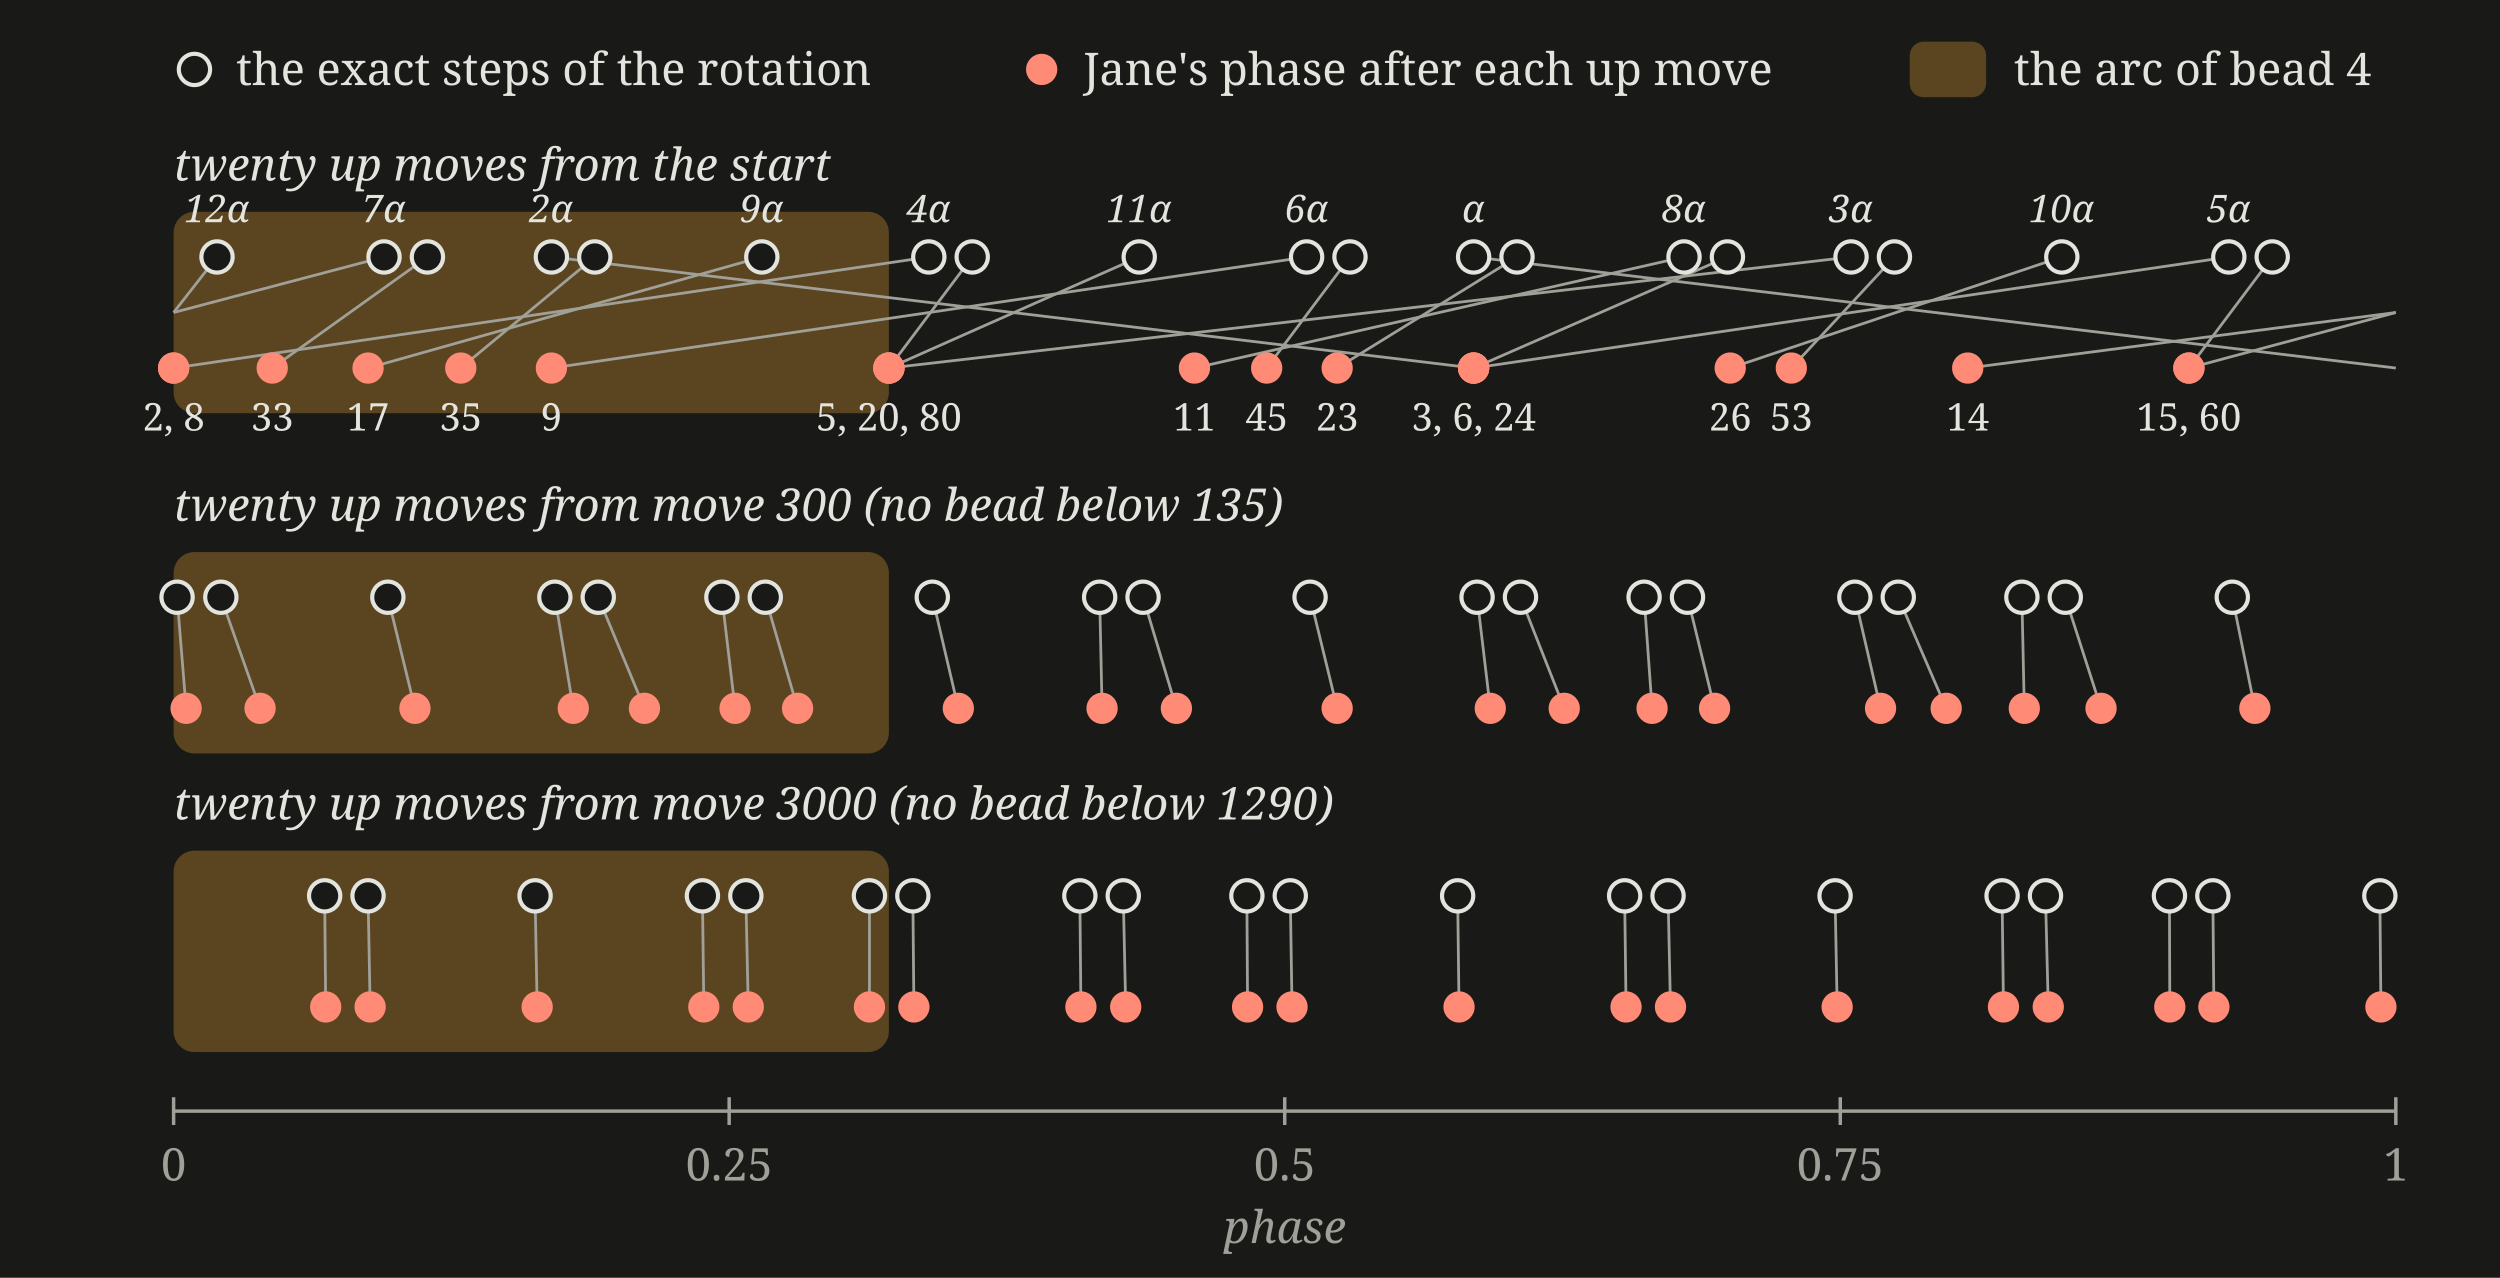
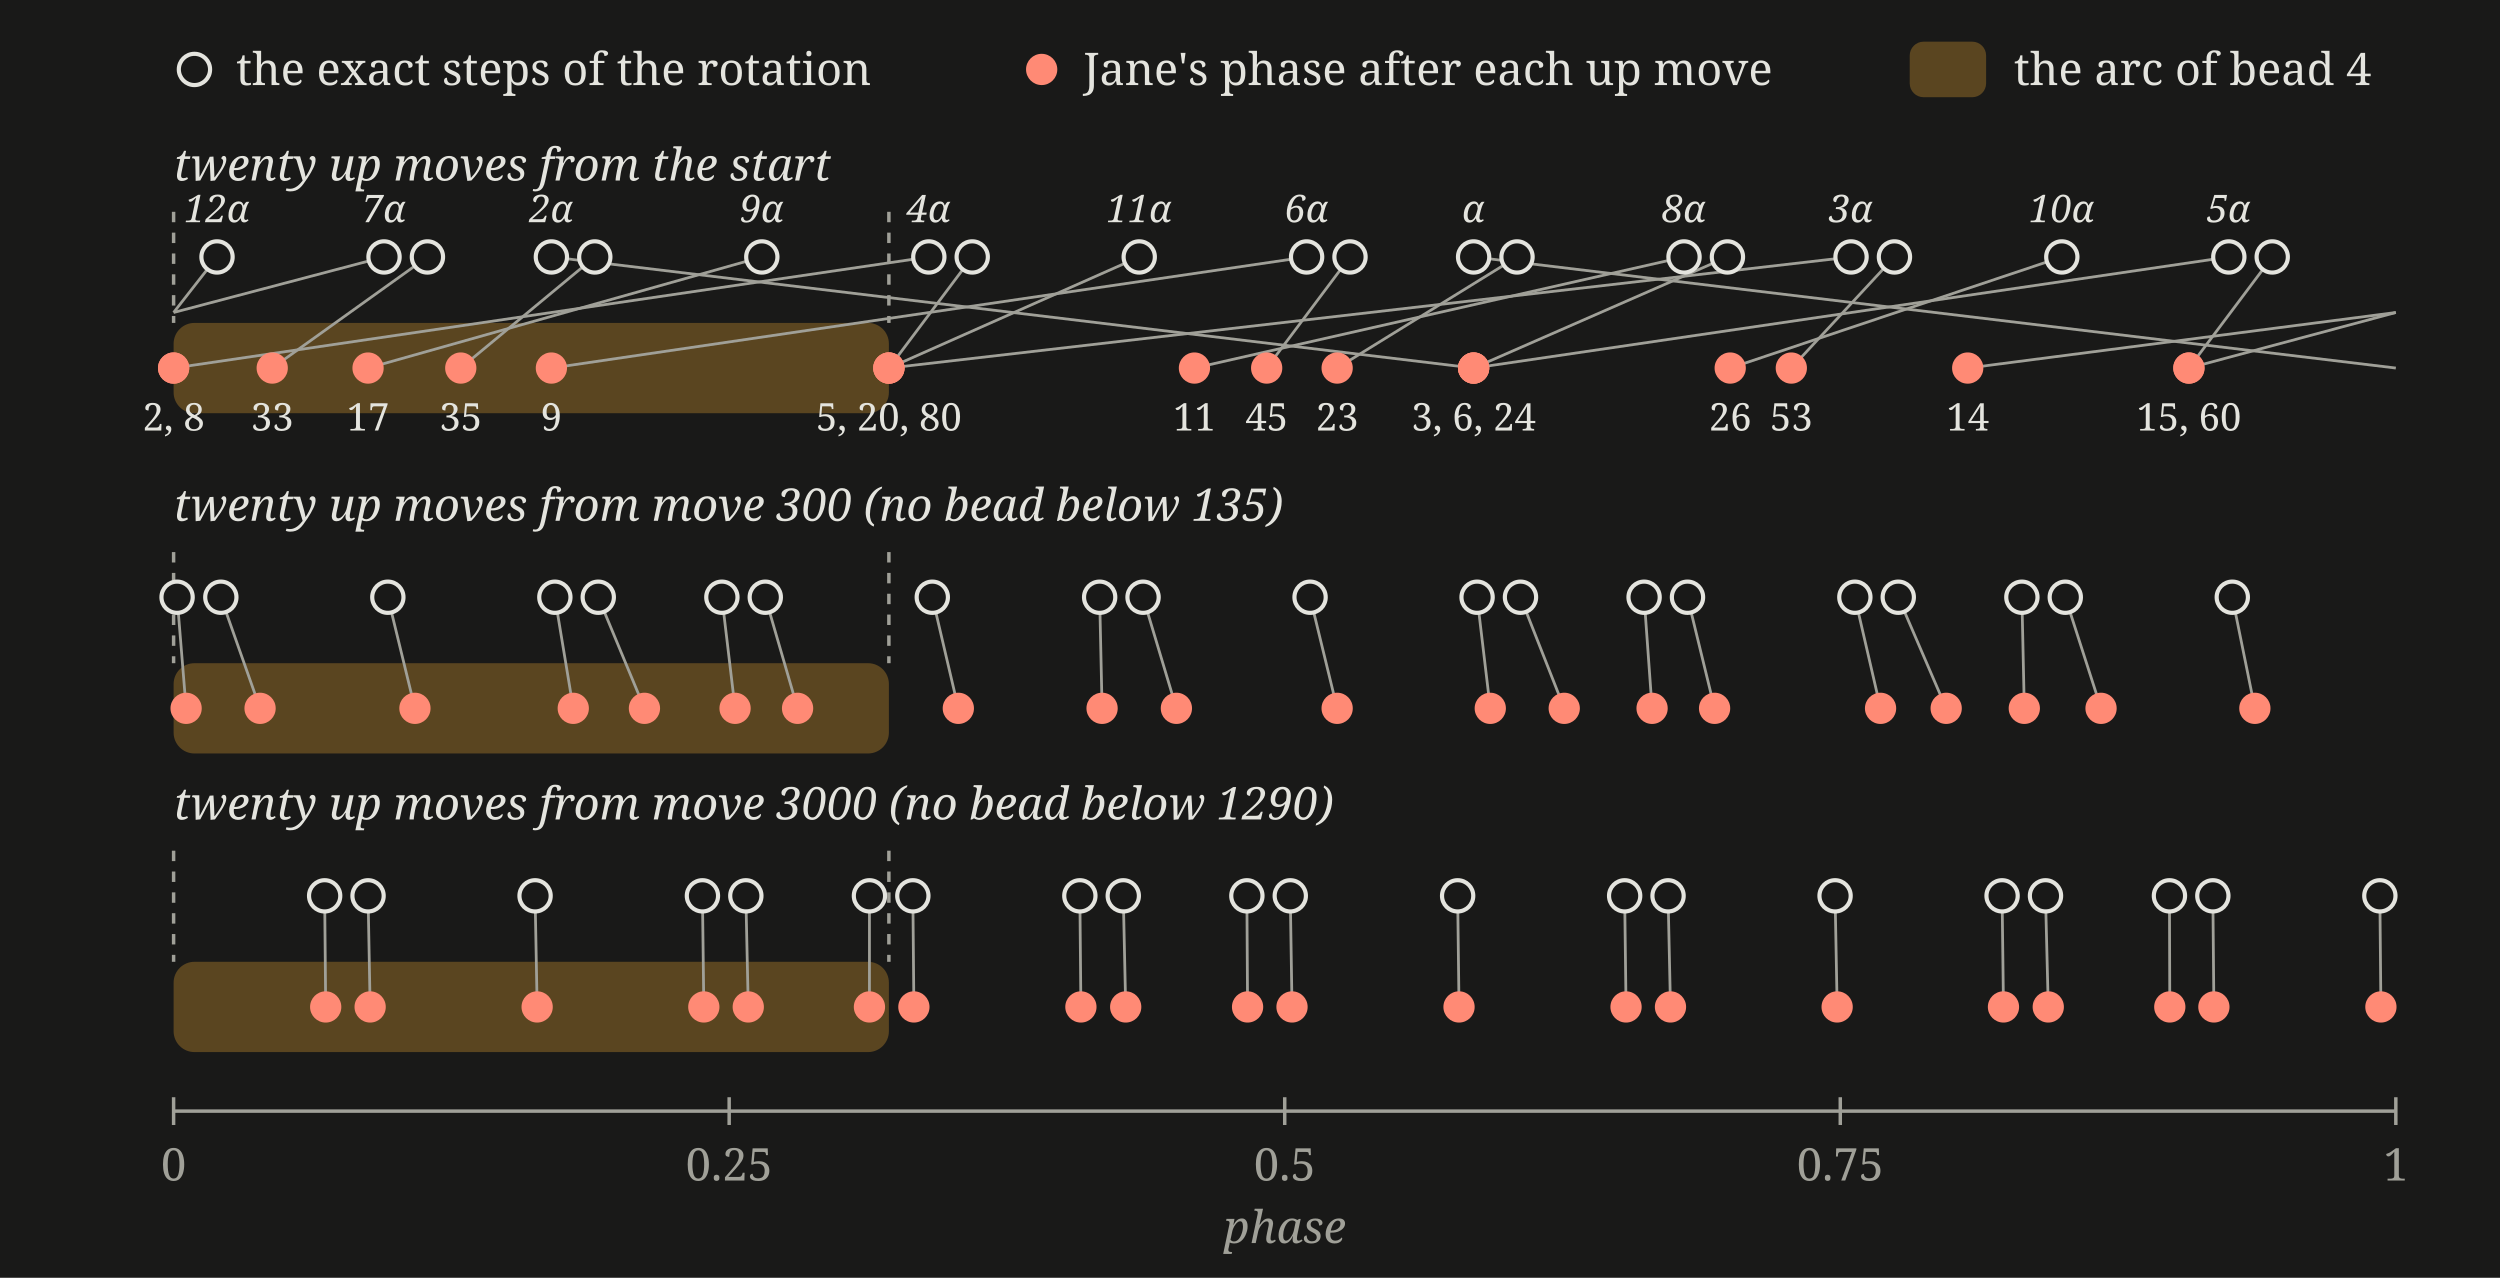
<svg xmlns="http://www.w3.org/2000/svg" width="720" height="368" viewBox="0 0 720 368">
  <rect width="720" height="368" fill="#191918" />
  <circle cx="56" cy="20" r="4.5" fill="none" stroke="#e4e4de" stroke-width="1.2" />
  <text x="68" y="24.5" font-size="13" font-family="Charter, Georgia, serif" fill="#e4e4de">the exact steps of the rotation</text>
  <circle cx="300" cy="20" r="4.5" fill="#ff8a75" />
  <text x="312" y="24.5" font-size="13" font-family="Charter, Georgia, serif" fill="#e4e4de">Jane's phase after each up move</text>
  <rect x="550" y="12" width="22" height="16" rx="4" fill="#5a4520" />
  <text x="580" y="24.5" font-size="13" font-family="Charter, Georgia, serif" fill="#e4e4de">the arc of bead 4</text>
-   <rect x="50.0" y="61" width="206.0" height="58" rx="6" fill="#5a4520" />
+   <rect x="50.0" y="93" width="206.0" height="26" rx="6" fill="#5a4520" />
+   <line x1="50.0" y1="61" x2="50.0" y2="93" stroke="#a0a098" stroke-width="1" stroke-dasharray="3 3" />
+   <line x1="256.0" y1="61" x2="256.0" y2="93" stroke="#a0a098" stroke-width="1" stroke-dasharray="3 3" />
  <text x="50" y="52" font-size="13" font-family="Charter, Georgia, serif" font-style="italic" fill="#e4e4de">twenty up moves from the start</text>
  <line x1="424.4" y1="74.0" x2="690.0" y2="106.0" stroke="#a0a098" stroke-width="0.8" />
  <line x1="158.8" y1="74.0" x2="424.4" y2="106.0" stroke="#a0a098" stroke-width="0.8" />
  <line x1="533.1" y1="74.0" x2="256.0" y2="106.0" stroke="#a0a098" stroke-width="0.8" />
  <line x1="267.5" y1="74.0" x2="50.0" y2="106.0" stroke="#a0a098" stroke-width="0.8" />
  <line x1="641.9" y1="74.0" x2="424.4" y2="106.0" stroke="#a0a098" stroke-width="0.8" />
  <line x1="376.3" y1="74.0" x2="158.8" y2="106.0" stroke="#a0a098" stroke-width="0.8" />
  <line x1="110.6" y1="74.0" x2="50.0" y2="90.0" stroke="#a0a098" stroke-width="0.8" />
  <line x1="690.0" y1="90.0" x2="566.7" y2="106.0" stroke="#a0a098" stroke-width="0.8" />
  <line x1="485.0" y1="74.0" x2="344.0" y2="106.0" stroke="#a0a098" stroke-width="0.8" />
  <line x1="219.4" y1="74.0" x2="106.0" y2="106.0" stroke="#a0a098" stroke-width="0.8" />
  <line x1="593.8" y1="74.0" x2="498.3" y2="106.0" stroke="#a0a098" stroke-width="0.8" />
  <line x1="328.1" y1="74.0" x2="256.0" y2="106.0" stroke="#a0a098" stroke-width="0.8" />
  <line x1="62.5" y1="74.0" x2="50.0" y2="90.0" stroke="#a0a098" stroke-width="0.8" />
  <line x1="690.0" y1="90.0" x2="630.4" y2="106.0" stroke="#a0a098" stroke-width="0.8" />
  <line x1="436.9" y1="74.0" x2="385.1" y2="106.0" stroke="#a0a098" stroke-width="0.8" />
  <line x1="171.3" y1="74.0" x2="132.7" y2="106.0" stroke="#a0a098" stroke-width="0.8" />
  <line x1="545.6" y1="74.0" x2="515.9" y2="106.0" stroke="#a0a098" stroke-width="0.8" />
  <line x1="280.0" y1="74.0" x2="256.0" y2="106.0" stroke="#a0a098" stroke-width="0.8" />
  <line x1="654.4" y1="74.0" x2="630.4" y2="106.0" stroke="#a0a098" stroke-width="0.8" />
  <line x1="388.8" y1="74.0" x2="364.8" y2="106.0" stroke="#a0a098" stroke-width="0.8" />
  <line x1="123.1" y1="74.0" x2="78.4" y2="106.0" stroke="#a0a098" stroke-width="0.8" />
  <line x1="497.5" y1="74.0" x2="424.4" y2="106.0" stroke="#a0a098" stroke-width="0.8" />
  <circle cx="424.4" cy="74" r="4.5" fill="#191918" stroke="#e4e4de" stroke-width="1.2" />
  <circle cx="158.8" cy="74" r="4.5" fill="#191918" stroke="#e4e4de" stroke-width="1.2" />
  <circle cx="533.1" cy="74" r="4.5" fill="#191918" stroke="#e4e4de" stroke-width="1.2" />
  <circle cx="267.5" cy="74" r="4.5" fill="#191918" stroke="#e4e4de" stroke-width="1.2" />
  <circle cx="641.9" cy="74" r="4.5" fill="#191918" stroke="#e4e4de" stroke-width="1.2" />
  <circle cx="376.3" cy="74" r="4.5" fill="#191918" stroke="#e4e4de" stroke-width="1.2" />
  <circle cx="110.6" cy="74" r="4.5" fill="#191918" stroke="#e4e4de" stroke-width="1.2" />
  <circle cx="485.0" cy="74" r="4.5" fill="#191918" stroke="#e4e4de" stroke-width="1.2" />
  <circle cx="219.4" cy="74" r="4.5" fill="#191918" stroke="#e4e4de" stroke-width="1.2" />
  <circle cx="593.8" cy="74" r="4.5" fill="#191918" stroke="#e4e4de" stroke-width="1.2" />
  <circle cx="328.1" cy="74" r="4.5" fill="#191918" stroke="#e4e4de" stroke-width="1.2" />
  <circle cx="62.5" cy="74" r="4.5" fill="#191918" stroke="#e4e4de" stroke-width="1.2" />
  <circle cx="436.9" cy="74" r="4.5" fill="#191918" stroke="#e4e4de" stroke-width="1.2" />
  <circle cx="171.3" cy="74" r="4.5" fill="#191918" stroke="#e4e4de" stroke-width="1.2" />
  <circle cx="545.6" cy="74" r="4.5" fill="#191918" stroke="#e4e4de" stroke-width="1.2" />
  <circle cx="280.0" cy="74" r="4.5" fill="#191918" stroke="#e4e4de" stroke-width="1.2" />
  <circle cx="654.4" cy="74" r="4.5" fill="#191918" stroke="#e4e4de" stroke-width="1.2" />
  <circle cx="388.8" cy="74" r="4.5" fill="#191918" stroke="#e4e4de" stroke-width="1.2" />
  <circle cx="123.1" cy="74" r="4.5" fill="#191918" stroke="#e4e4de" stroke-width="1.2" />
  <circle cx="497.5" cy="74" r="4.5" fill="#191918" stroke="#e4e4de" stroke-width="1.2" />
  <circle cx="50.0" cy="106" r="4.5" fill="#ff8a75" />
  <circle cx="424.4" cy="106" r="4.5" fill="#ff8a75" />
  <circle cx="256.0" cy="106" r="4.5" fill="#ff8a75" />
  <circle cx="50.0" cy="106" r="4.5" fill="#ff8a75" />
  <circle cx="424.4" cy="106" r="4.5" fill="#ff8a75" />
  <circle cx="158.8" cy="106" r="4.5" fill="#ff8a75" />
  <circle cx="566.7" cy="106" r="4.5" fill="#ff8a75" />
  <circle cx="344.0" cy="106" r="4.5" fill="#ff8a75" />
  <circle cx="106.0" cy="106" r="4.5" fill="#ff8a75" />
  <circle cx="498.3" cy="106" r="4.5" fill="#ff8a75" />
  <circle cx="256.0" cy="106" r="4.5" fill="#ff8a75" />
  <circle cx="630.4" cy="106" r="4.5" fill="#ff8a75" />
  <circle cx="385.1" cy="106" r="4.5" fill="#ff8a75" />
  <circle cx="132.7" cy="106" r="4.5" fill="#ff8a75" />
  <circle cx="515.9" cy="106" r="4.5" fill="#ff8a75" />
  <circle cx="256.0" cy="106" r="4.5" fill="#ff8a75" />
  <circle cx="630.4" cy="106" r="4.5" fill="#ff8a75" />
  <circle cx="364.8" cy="106" r="4.5" fill="#ff8a75" />
  <circle cx="78.4" cy="106" r="4.5" fill="#ff8a75" />
  <circle cx="424.4" cy="106" r="4.5" fill="#ff8a75" />
  <text x="424.4" y="64" text-anchor="middle" font-size="11" font-family="Charter, Georgia, serif" font-style="italic" fill="#e4e4de">α</text>
  <text x="158.8" y="64" text-anchor="middle" font-size="11" font-family="Charter, Georgia, serif" font-style="italic" fill="#e4e4de">2α</text>
  <text x="533.1" y="64" text-anchor="middle" font-size="11" font-family="Charter, Georgia, serif" font-style="italic" fill="#e4e4de">3α</text>
  <text x="267.5" y="64" text-anchor="middle" font-size="11" font-family="Charter, Georgia, serif" font-style="italic" fill="#e4e4de">4α</text>
  <text x="641.9" y="64" text-anchor="middle" font-size="11" font-family="Charter, Georgia, serif" font-style="italic" fill="#e4e4de">5α</text>
  <text x="376.3" y="64" text-anchor="middle" font-size="11" font-family="Charter, Georgia, serif" font-style="italic" fill="#e4e4de">6α</text>
  <text x="110.6" y="64" text-anchor="middle" font-size="11" font-family="Charter, Georgia, serif" font-style="italic" fill="#e4e4de">7α</text>
  <text x="485.0" y="64" text-anchor="middle" font-size="11" font-family="Charter, Georgia, serif" font-style="italic" fill="#e4e4de">8α</text>
  <text x="219.4" y="64" text-anchor="middle" font-size="11" font-family="Charter, Georgia, serif" font-style="italic" fill="#e4e4de">9α</text>
  <text x="593.8" y="64" text-anchor="middle" font-size="11" font-family="Charter, Georgia, serif" font-style="italic" fill="#e4e4de">10α</text>
  <text x="328.1" y="64" text-anchor="middle" font-size="11" font-family="Charter, Georgia, serif" font-style="italic" fill="#e4e4de">11α</text>
  <text x="62.5" y="64" text-anchor="middle" font-size="11" font-family="Charter, Georgia, serif" font-style="italic" fill="#e4e4de">12α</text>
  <text x="50.0" y="124" text-anchor="middle" font-size="11" font-family="Charter, Georgia, serif" fill="#e4e4de">2, 8</text>
  <text x="424.4" y="124" text-anchor="middle" font-size="11" font-family="Charter, Georgia, serif" fill="#e4e4de">3, 6, 24</text>
  <text x="256.0" y="124" text-anchor="middle" font-size="11" font-family="Charter, Georgia, serif" fill="#e4e4de">5, 20, 80</text>
  <text x="158.8" y="124" text-anchor="middle" font-size="11" font-family="Charter, Georgia, serif" fill="#e4e4de">9</text>
  <text x="566.7" y="124" text-anchor="middle" font-size="11" font-family="Charter, Georgia, serif" fill="#e4e4de">14</text>
  <text x="344.0" y="124" text-anchor="middle" font-size="11" font-family="Charter, Georgia, serif" fill="#e4e4de">11</text>
  <text x="106.0" y="124" text-anchor="middle" font-size="11" font-family="Charter, Georgia, serif" fill="#e4e4de">17</text>
  <text x="498.3" y="124" text-anchor="middle" font-size="11" font-family="Charter, Georgia, serif" fill="#e4e4de">26</text>
  <text x="630.4" y="124" text-anchor="middle" font-size="11" font-family="Charter, Georgia, serif" fill="#e4e4de">15, 60</text>
  <text x="385.1" y="124" text-anchor="middle" font-size="11" font-family="Charter, Georgia, serif" fill="#e4e4de">23</text>
  <text x="132.7" y="124" text-anchor="middle" font-size="11" font-family="Charter, Georgia, serif" fill="#e4e4de">35</text>
  <text x="515.9" y="124" text-anchor="middle" font-size="11" font-family="Charter, Georgia, serif" fill="#e4e4de">53</text>
  <text x="364.8" y="124" text-anchor="middle" font-size="11" font-family="Charter, Georgia, serif" fill="#e4e4de">45</text>
  <text x="78.4" y="124" text-anchor="middle" font-size="11" font-family="Charter, Georgia, serif" fill="#e4e4de">33</text>
-   <rect x="50.0" y="159" width="206.0" height="58" rx="6" fill="#5a4520" />
+   <rect x="50.0" y="191" width="206.0" height="26" rx="6" fill="#5a4520" />
+   <line x1="50.0" y1="159" x2="50.0" y2="191" stroke="#a0a098" stroke-width="1" stroke-dasharray="3 3" />
+   <line x1="256.0" y1="159" x2="256.0" y2="191" stroke="#a0a098" stroke-width="1" stroke-dasharray="3 3" />
  <text x="50" y="150" font-size="13" font-family="Charter, Georgia, serif" font-style="italic" fill="#e4e4de">twenty up moves from move 300 (no bead below 135)</text>
  <line x1="473.5" y1="172.0" x2="475.8" y2="204.0" stroke="#a0a098" stroke-width="0.8" />
  <line x1="207.9" y1="172.0" x2="211.7" y2="204.0" stroke="#a0a098" stroke-width="0.8" />
  <line x1="582.3" y1="172.0" x2="583.0" y2="204.0" stroke="#a0a098" stroke-width="0.8" />
  <line x1="316.7" y1="172.0" x2="317.4" y2="204.0" stroke="#a0a098" stroke-width="0.8" />
  <line x1="51.0" y1="172.0" x2="53.6" y2="204.0" stroke="#a0a098" stroke-width="0.8" />
  <line x1="425.4" y1="172.0" x2="429.2" y2="204.0" stroke="#a0a098" stroke-width="0.8" />
  <line x1="159.8" y1="172.0" x2="165.1" y2="204.0" stroke="#a0a098" stroke-width="0.8" />
  <line x1="534.2" y1="172.0" x2="541.6" y2="204.0" stroke="#a0a098" stroke-width="0.8" />
  <line x1="268.5" y1="172.0" x2="276.0" y2="204.0" stroke="#a0a098" stroke-width="0.8" />
  <line x1="642.9" y1="172.0" x2="649.4" y2="204.0" stroke="#a0a098" stroke-width="0.8" />
  <line x1="377.3" y1="172.0" x2="385.1" y2="204.0" stroke="#a0a098" stroke-width="0.8" />
  <line x1="111.7" y1="172.0" x2="119.5" y2="204.0" stroke="#a0a098" stroke-width="0.8" />
  <line x1="486.0" y1="172.0" x2="493.8" y2="204.0" stroke="#a0a098" stroke-width="0.8" />
  <line x1="220.4" y1="172.0" x2="229.7" y2="204.0" stroke="#a0a098" stroke-width="0.8" />
  <line x1="594.8" y1="172.0" x2="605.1" y2="204.0" stroke="#a0a098" stroke-width="0.8" />
  <line x1="329.2" y1="172.0" x2="338.8" y2="204.0" stroke="#a0a098" stroke-width="0.8" />
  <line x1="63.6" y1="172.0" x2="74.9" y2="204.0" stroke="#a0a098" stroke-width="0.8" />
  <line x1="437.9" y1="172.0" x2="450.5" y2="204.0" stroke="#a0a098" stroke-width="0.8" />
  <line x1="172.3" y1="172.0" x2="185.6" y2="204.0" stroke="#a0a098" stroke-width="0.8" />
  <line x1="546.7" y1="172.0" x2="560.5" y2="204.0" stroke="#a0a098" stroke-width="0.8" />
  <circle cx="473.5" cy="172" r="4.5" fill="#191918" stroke="#e4e4de" stroke-width="1.2" />
  <circle cx="207.9" cy="172" r="4.5" fill="#191918" stroke="#e4e4de" stroke-width="1.2" />
  <circle cx="582.3" cy="172" r="4.5" fill="#191918" stroke="#e4e4de" stroke-width="1.2" />
  <circle cx="316.7" cy="172" r="4.5" fill="#191918" stroke="#e4e4de" stroke-width="1.2" />
  <circle cx="51.0" cy="172" r="4.5" fill="#191918" stroke="#e4e4de" stroke-width="1.2" />
  <circle cx="425.4" cy="172" r="4.5" fill="#191918" stroke="#e4e4de" stroke-width="1.2" />
  <circle cx="159.8" cy="172" r="4.5" fill="#191918" stroke="#e4e4de" stroke-width="1.2" />
  <circle cx="534.2" cy="172" r="4.5" fill="#191918" stroke="#e4e4de" stroke-width="1.2" />
  <circle cx="268.5" cy="172" r="4.5" fill="#191918" stroke="#e4e4de" stroke-width="1.2" />
  <circle cx="642.9" cy="172" r="4.5" fill="#191918" stroke="#e4e4de" stroke-width="1.2" />
  <circle cx="377.3" cy="172" r="4.5" fill="#191918" stroke="#e4e4de" stroke-width="1.2" />
  <circle cx="111.7" cy="172" r="4.5" fill="#191918" stroke="#e4e4de" stroke-width="1.2" />
  <circle cx="486.0" cy="172" r="4.5" fill="#191918" stroke="#e4e4de" stroke-width="1.2" />
  <circle cx="220.4" cy="172" r="4.5" fill="#191918" stroke="#e4e4de" stroke-width="1.2" />
  <circle cx="594.8" cy="172" r="4.5" fill="#191918" stroke="#e4e4de" stroke-width="1.2" />
  <circle cx="329.2" cy="172" r="4.5" fill="#191918" stroke="#e4e4de" stroke-width="1.2" />
  <circle cx="63.6" cy="172" r="4.5" fill="#191918" stroke="#e4e4de" stroke-width="1.2" />
  <circle cx="437.9" cy="172" r="4.5" fill="#191918" stroke="#e4e4de" stroke-width="1.2" />
  <circle cx="172.3" cy="172" r="4.5" fill="#191918" stroke="#e4e4de" stroke-width="1.2" />
  <circle cx="546.7" cy="172" r="4.5" fill="#191918" stroke="#e4e4de" stroke-width="1.2" />
  <circle cx="475.8" cy="204" r="4.5" fill="#ff8a75" />
  <circle cx="211.7" cy="204" r="4.5" fill="#ff8a75" />
  <circle cx="583.0" cy="204" r="4.5" fill="#ff8a75" />
  <circle cx="317.4" cy="204" r="4.5" fill="#ff8a75" />
  <circle cx="53.6" cy="204" r="4.5" fill="#ff8a75" />
  <circle cx="429.2" cy="204" r="4.5" fill="#ff8a75" />
  <circle cx="165.1" cy="204" r="4.5" fill="#ff8a75" />
  <circle cx="541.6" cy="204" r="4.5" fill="#ff8a75" />
  <circle cx="276.0" cy="204" r="4.5" fill="#ff8a75" />
  <circle cx="649.4" cy="204" r="4.5" fill="#ff8a75" />
  <circle cx="385.1" cy="204" r="4.5" fill="#ff8a75" />
  <circle cx="119.5" cy="204" r="4.5" fill="#ff8a75" />
  <circle cx="493.8" cy="204" r="4.5" fill="#ff8a75" />
  <circle cx="229.7" cy="204" r="4.5" fill="#ff8a75" />
  <circle cx="605.1" cy="204" r="4.5" fill="#ff8a75" />
  <circle cx="338.8" cy="204" r="4.5" fill="#ff8a75" />
  <circle cx="74.9" cy="204" r="4.5" fill="#ff8a75" />
  <circle cx="450.5" cy="204" r="4.5" fill="#ff8a75" />
  <circle cx="185.6" cy="204" r="4.5" fill="#ff8a75" />
  <circle cx="560.5" cy="204" r="4.5" fill="#ff8a75" />
-   <rect x="50.0" y="245" width="206.0" height="58" rx="6" fill="#5a4520" />
+   <rect x="50.0" y="277" width="206.0" height="26" rx="6" fill="#5a4520" />
+   <line x1="50.0" y1="245" x2="50.0" y2="277" stroke="#a0a098" stroke-width="1" stroke-dasharray="3 3" />
+   <line x1="256.0" y1="245" x2="256.0" y2="277" stroke="#a0a098" stroke-width="1" stroke-dasharray="3 3" />
  <text x="50" y="236" font-size="13" font-family="Charter, Georgia, serif" font-style="italic" fill="#e4e4de">twenty up moves from move 3000 (no bead below 1290)</text>
  <line x1="250.4" y1="258.0" x2="250.4" y2="290.0" stroke="#a0a098" stroke-width="0.8" />
  <line x1="624.8" y1="258.0" x2="624.9" y2="290.0" stroke="#a0a098" stroke-width="0.8" />
  <line x1="359.1" y1="258.0" x2="359.3" y2="290.0" stroke="#a0a098" stroke-width="0.8" />
  <line x1="93.5" y1="258.0" x2="93.8" y2="290.0" stroke="#a0a098" stroke-width="0.8" />
  <line x1="467.9" y1="258.0" x2="468.3" y2="290.0" stroke="#a0a098" stroke-width="0.8" />
  <line x1="202.3" y1="258.0" x2="202.7" y2="290.0" stroke="#a0a098" stroke-width="0.8" />
  <line x1="576.6" y1="258.0" x2="577.0" y2="290.0" stroke="#a0a098" stroke-width="0.8" />
  <line x1="311.0" y1="258.0" x2="311.3" y2="290.0" stroke="#a0a098" stroke-width="0.8" />
  <line x1="685.4" y1="258.0" x2="685.7" y2="290.0" stroke="#a0a098" stroke-width="0.8" />
  <line x1="419.8" y1="258.0" x2="420.2" y2="290.0" stroke="#a0a098" stroke-width="0.8" />
  <line x1="154.1" y1="258.0" x2="154.7" y2="290.0" stroke="#a0a098" stroke-width="0.8" />
  <line x1="528.5" y1="258.0" x2="529.1" y2="290.0" stroke="#a0a098" stroke-width="0.8" />
  <line x1="262.9" y1="258.0" x2="263.2" y2="290.0" stroke="#a0a098" stroke-width="0.8" />
  <line x1="637.3" y1="258.0" x2="637.6" y2="290.0" stroke="#a0a098" stroke-width="0.8" />
  <line x1="371.6" y1="258.0" x2="372.1" y2="290.0" stroke="#a0a098" stroke-width="0.8" />
  <line x1="106.0" y1="258.0" x2="106.6" y2="290.0" stroke="#a0a098" stroke-width="0.8" />
  <line x1="480.4" y1="258.0" x2="481.1" y2="290.0" stroke="#a0a098" stroke-width="0.8" />
  <line x1="214.8" y1="258.0" x2="215.5" y2="290.0" stroke="#a0a098" stroke-width="0.8" />
  <line x1="589.1" y1="258.0" x2="589.9" y2="290.0" stroke="#a0a098" stroke-width="0.8" />
  <line x1="323.5" y1="258.0" x2="324.2" y2="290.0" stroke="#a0a098" stroke-width="0.8" />
  <circle cx="250.4" cy="258" r="4.5" fill="#191918" stroke="#e4e4de" stroke-width="1.2" />
  <circle cx="624.8" cy="258" r="4.5" fill="#191918" stroke="#e4e4de" stroke-width="1.2" />
  <circle cx="359.1" cy="258" r="4.5" fill="#191918" stroke="#e4e4de" stroke-width="1.2" />
  <circle cx="93.5" cy="258" r="4.5" fill="#191918" stroke="#e4e4de" stroke-width="1.2" />
  <circle cx="467.9" cy="258" r="4.5" fill="#191918" stroke="#e4e4de" stroke-width="1.2" />
  <circle cx="202.3" cy="258" r="4.5" fill="#191918" stroke="#e4e4de" stroke-width="1.2" />
  <circle cx="576.6" cy="258" r="4.5" fill="#191918" stroke="#e4e4de" stroke-width="1.2" />
  <circle cx="311.0" cy="258" r="4.5" fill="#191918" stroke="#e4e4de" stroke-width="1.2" />
  <circle cx="685.4" cy="258" r="4.5" fill="#191918" stroke="#e4e4de" stroke-width="1.2" />
  <circle cx="419.8" cy="258" r="4.5" fill="#191918" stroke="#e4e4de" stroke-width="1.2" />
  <circle cx="154.1" cy="258" r="4.5" fill="#191918" stroke="#e4e4de" stroke-width="1.2" />
  <circle cx="528.5" cy="258" r="4.5" fill="#191918" stroke="#e4e4de" stroke-width="1.2" />
  <circle cx="262.9" cy="258" r="4.5" fill="#191918" stroke="#e4e4de" stroke-width="1.2" />
  <circle cx="637.3" cy="258" r="4.5" fill="#191918" stroke="#e4e4de" stroke-width="1.2" />
  <circle cx="371.6" cy="258" r="4.5" fill="#191918" stroke="#e4e4de" stroke-width="1.2" />
  <circle cx="106.0" cy="258" r="4.5" fill="#191918" stroke="#e4e4de" stroke-width="1.2" />
  <circle cx="480.4" cy="258" r="4.5" fill="#191918" stroke="#e4e4de" stroke-width="1.2" />
  <circle cx="214.8" cy="258" r="4.5" fill="#191918" stroke="#e4e4de" stroke-width="1.2" />
  <circle cx="589.1" cy="258" r="4.5" fill="#191918" stroke="#e4e4de" stroke-width="1.2" />
  <circle cx="323.5" cy="258" r="4.5" fill="#191918" stroke="#e4e4de" stroke-width="1.2" />
  <circle cx="250.4" cy="290" r="4.5" fill="#ff8a75" />
  <circle cx="624.9" cy="290" r="4.5" fill="#ff8a75" />
  <circle cx="359.3" cy="290" r="4.5" fill="#ff8a75" />
  <circle cx="93.8" cy="290" r="4.5" fill="#ff8a75" />
  <circle cx="468.3" cy="290" r="4.5" fill="#ff8a75" />
  <circle cx="202.7" cy="290" r="4.5" fill="#ff8a75" />
  <circle cx="577.0" cy="290" r="4.5" fill="#ff8a75" />
  <circle cx="311.3" cy="290" r="4.5" fill="#ff8a75" />
  <circle cx="685.7" cy="290" r="4.5" fill="#ff8a75" />
  <circle cx="420.2" cy="290" r="4.5" fill="#ff8a75" />
  <circle cx="154.7" cy="290" r="4.5" fill="#ff8a75" />
  <circle cx="529.1" cy="290" r="4.5" fill="#ff8a75" />
  <circle cx="263.2" cy="290" r="4.5" fill="#ff8a75" />
  <circle cx="637.6" cy="290" r="4.5" fill="#ff8a75" />
  <circle cx="372.1" cy="290" r="4.5" fill="#ff8a75" />
  <circle cx="106.6" cy="290" r="4.5" fill="#ff8a75" />
  <circle cx="481.1" cy="290" r="4.5" fill="#ff8a75" />
  <circle cx="215.5" cy="290" r="4.5" fill="#ff8a75" />
  <circle cx="589.9" cy="290" r="4.5" fill="#ff8a75" />
  <circle cx="324.2" cy="290" r="4.5" fill="#ff8a75" />
  <line x1="50" y1="320" x2="690" y2="320" stroke="#a0a098" stroke-width="1" />
  <line x1="50.0" y1="316" x2="50.0" y2="324" stroke="#a0a098" stroke-width="1" />
  <text x="50.0" y="340" text-anchor="middle" font-size="13" font-family="Charter, Georgia, serif" fill="#a0a098">0</text>
  <line x1="210.0" y1="316" x2="210.0" y2="324" stroke="#a0a098" stroke-width="1" />
  <text x="210.0" y="340" text-anchor="middle" font-size="13" font-family="Charter, Georgia, serif" fill="#a0a098">0.25</text>
  <line x1="370.0" y1="316" x2="370.0" y2="324" stroke="#a0a098" stroke-width="1" />
  <text x="370.0" y="340" text-anchor="middle" font-size="13" font-family="Charter, Georgia, serif" fill="#a0a098">0.5</text>
  <line x1="530.0" y1="316" x2="530.0" y2="324" stroke="#a0a098" stroke-width="1" />
  <text x="530.0" y="340" text-anchor="middle" font-size="13" font-family="Charter, Georgia, serif" fill="#a0a098">0.75</text>
  <line x1="690.0" y1="316" x2="690.0" y2="324" stroke="#a0a098" stroke-width="1" />
  <text x="690.0" y="340" text-anchor="middle" font-size="13" font-family="Charter, Georgia, serif" fill="#a0a098">1</text>
  <text x="370.0" y="358" text-anchor="middle" font-size="13" font-family="Charter, Georgia, serif" font-style="italic" fill="#a0a098">phase</text>
</svg>
